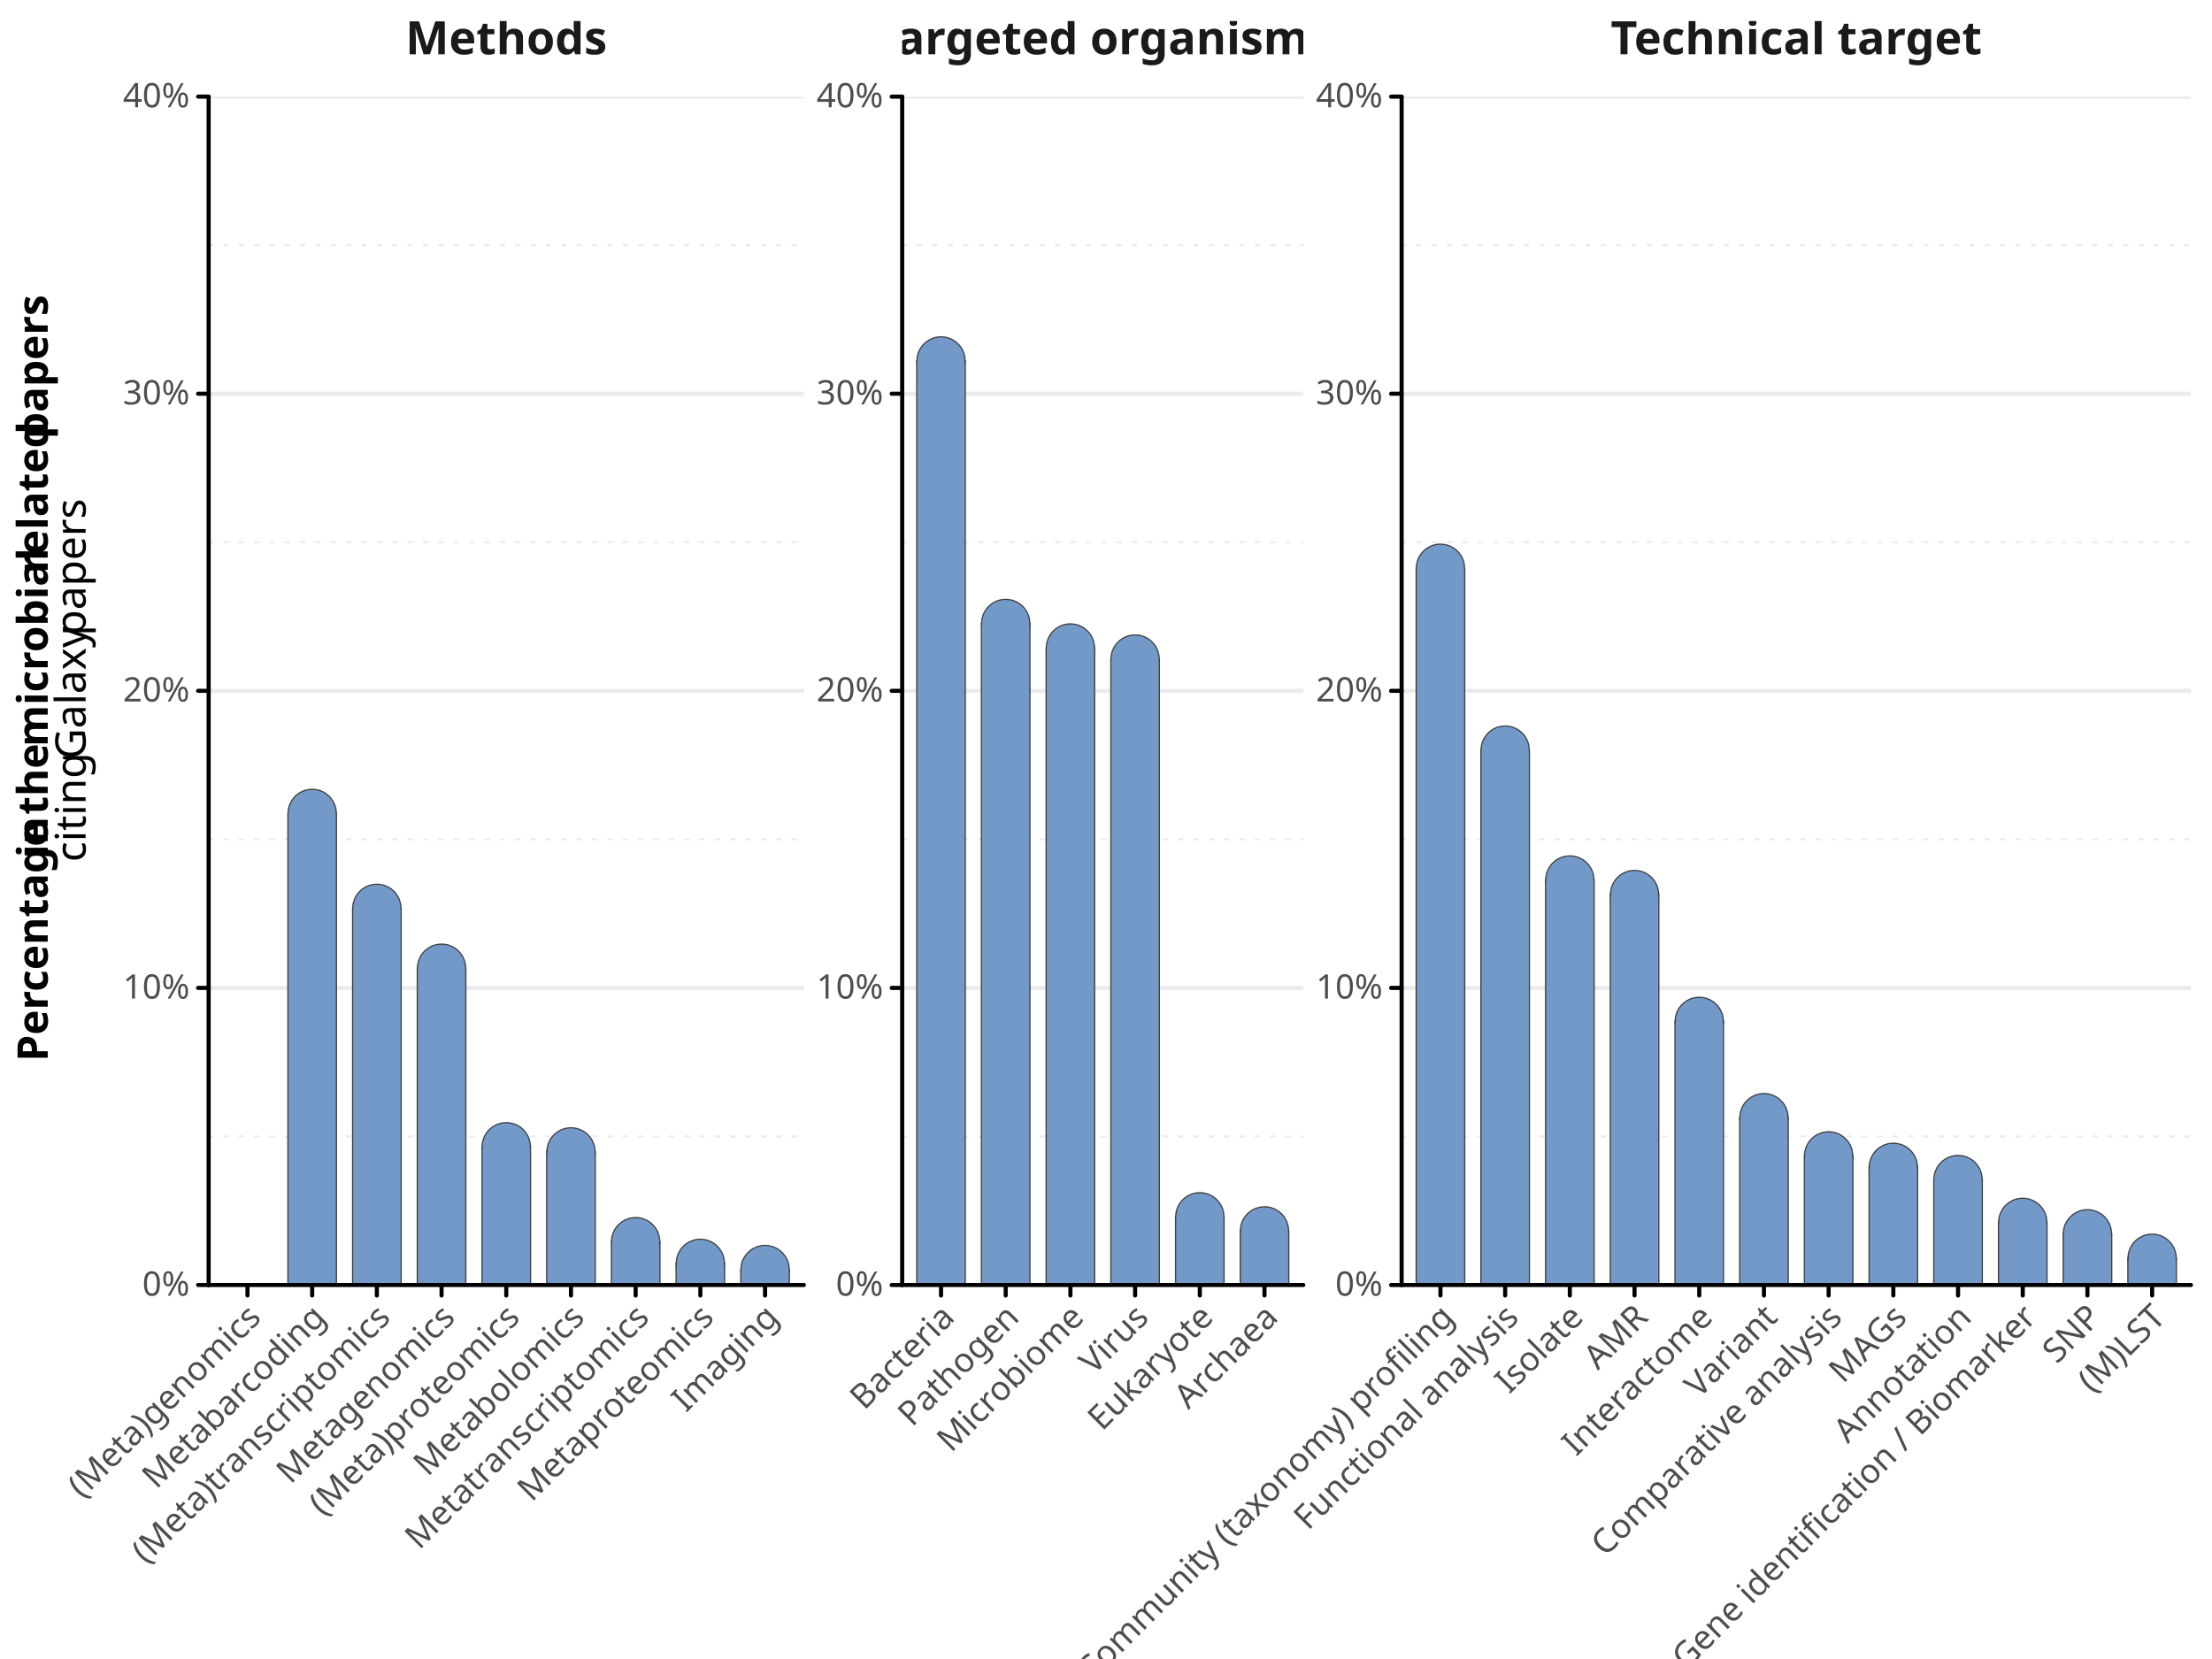
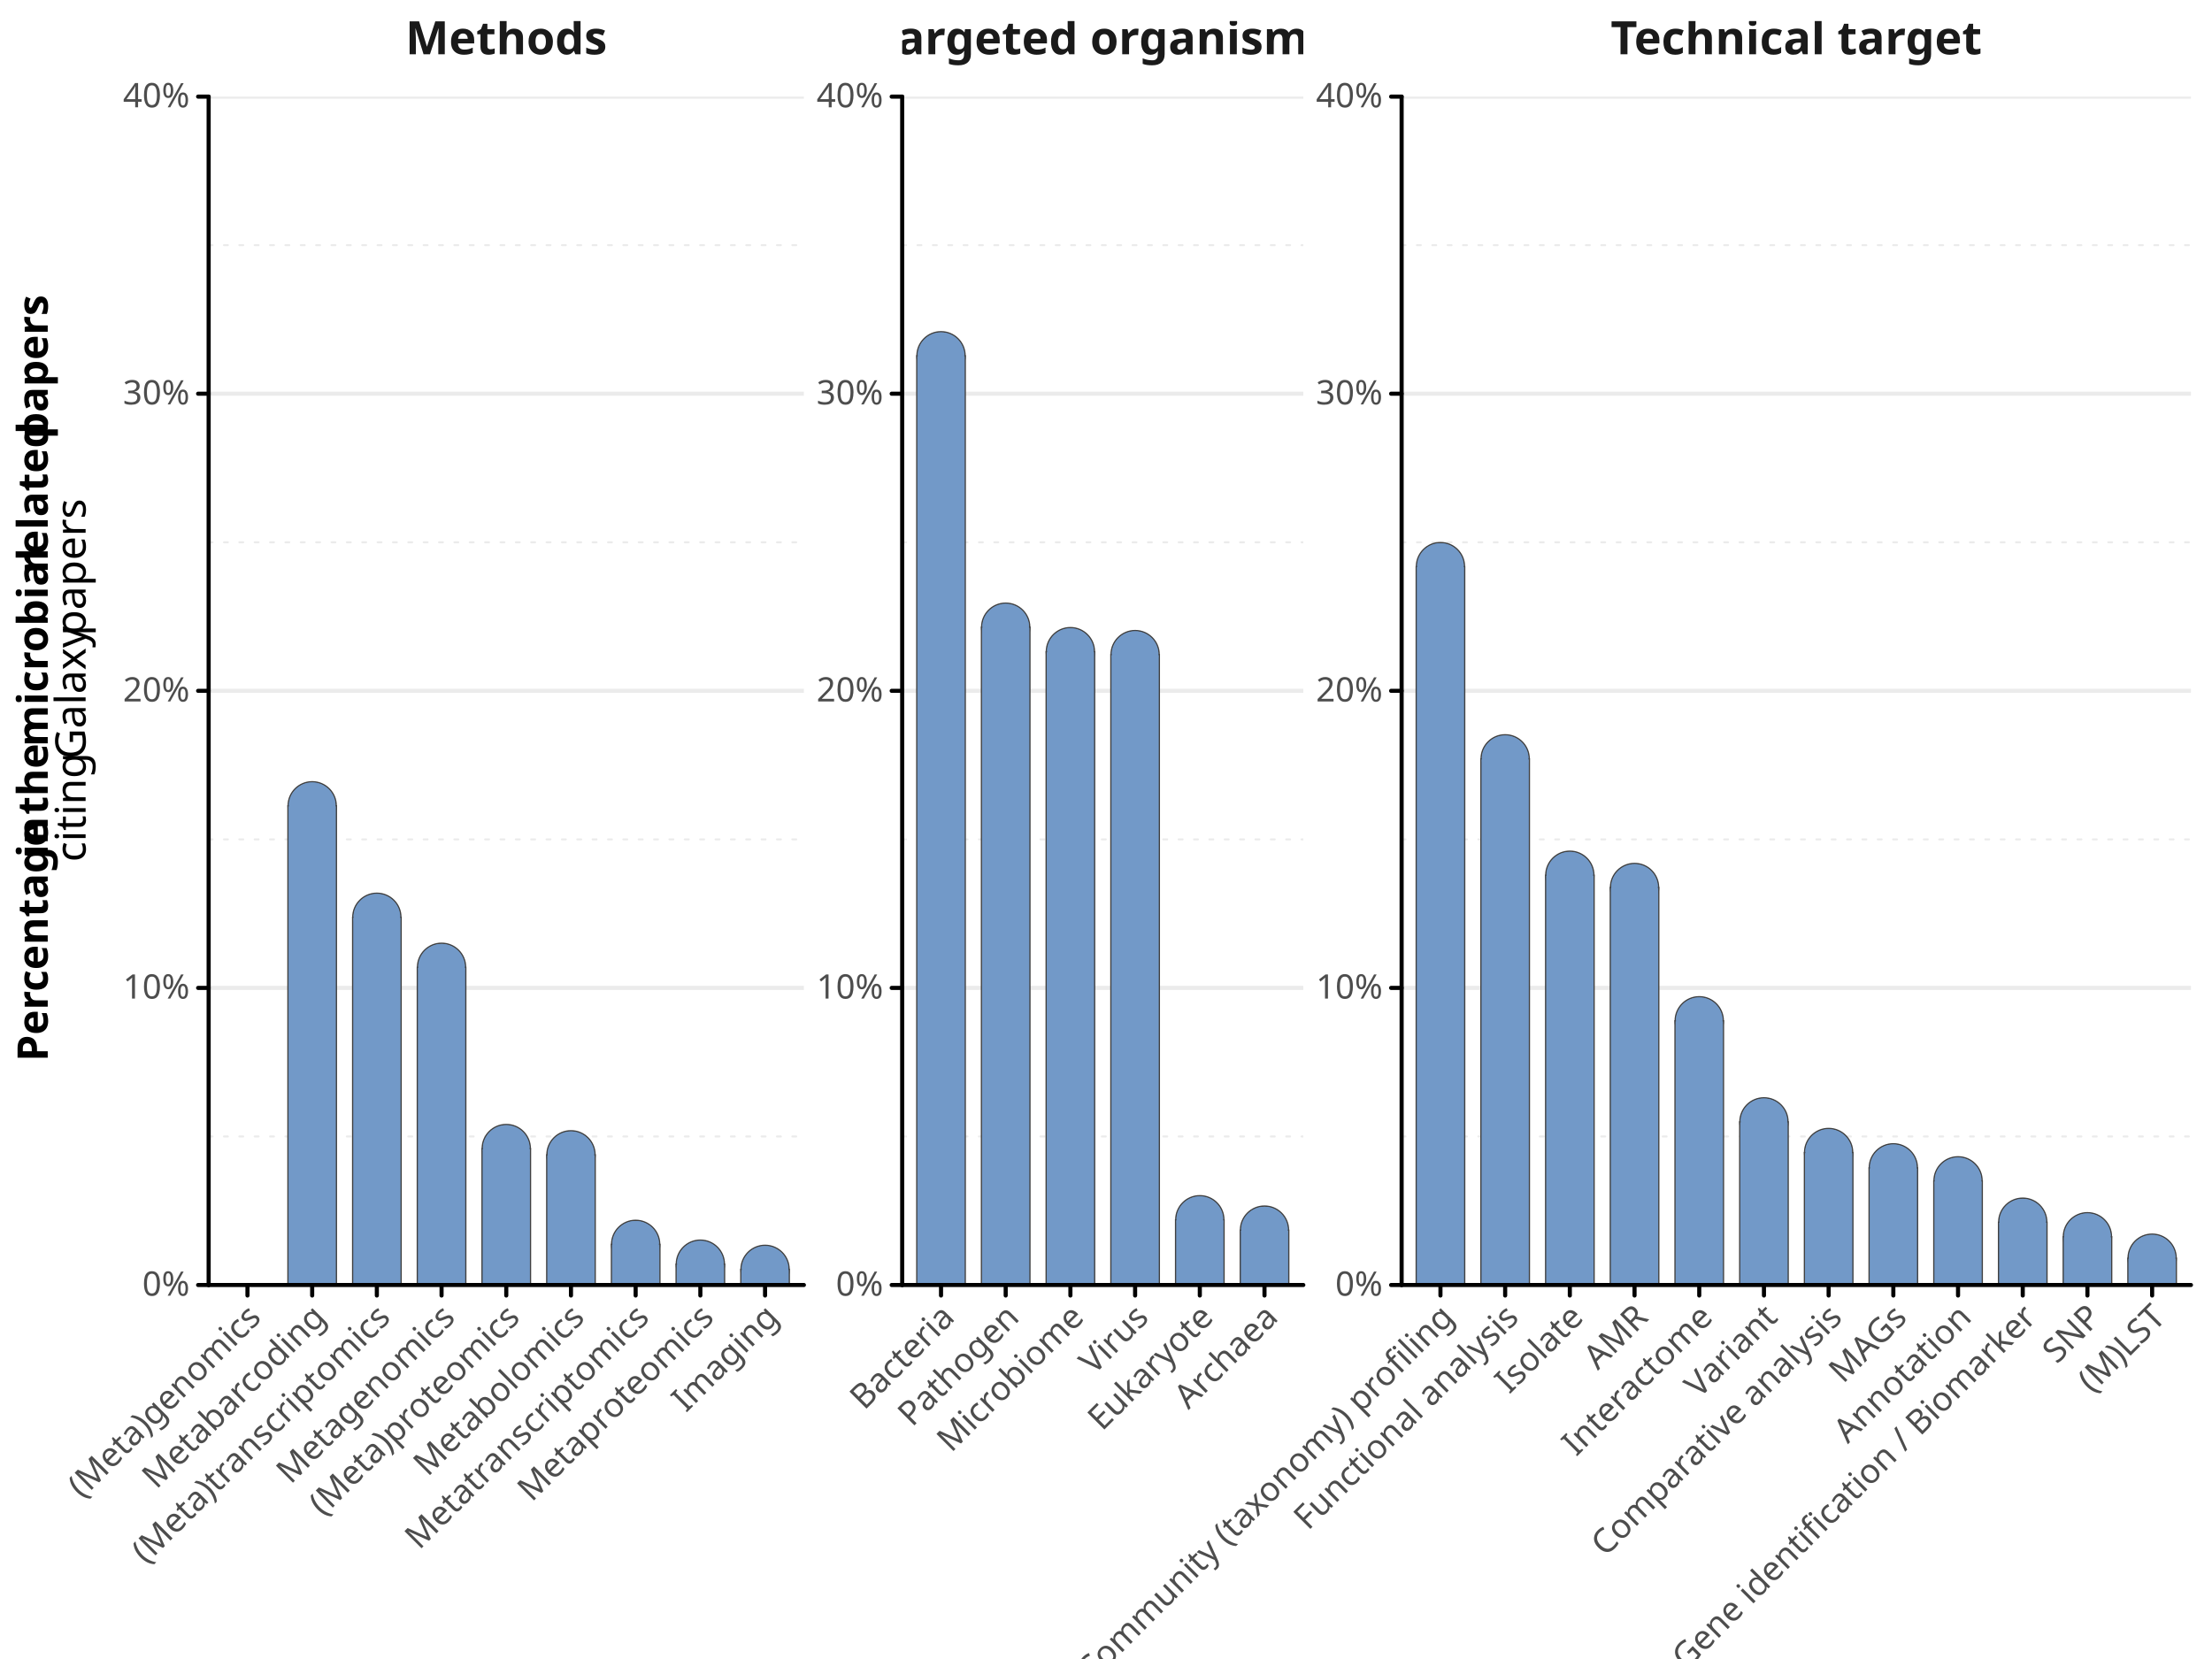
<svg xmlns="http://www.w3.org/2000/svg" width="576.00pt" height="432.00pt" viewBox="0 0 576.00 432.00">
  <g class="svglite">
    <defs>
      <style type="text/css">
    .svglite line, .svglite polyline, .svglite polygon, .svglite path, .svglite rect, .svglite circle {
      fill: none;
      stroke: #000000;
      stroke-linecap: round;
      stroke-linejoin: round;
      stroke-miterlimit: 10.00;
    }
    .svglite text {
      white-space: pre;
    }
    .svglite g.glyphgroup path {
      fill: inherit;
      stroke: none;
    }
  </style>
    </defs>
    <rect width="100%" height="100%" style="stroke: none; fill: none;" />
    <defs>
      <clipPath id="cpMC4wMHw1NzYuMDB8MC4wMHw0MzIuMDA=">
        <rect x="0.00" y="0.00" width="576.00" height="432.00" />
      </clipPath>
    </defs>
    <g clip-path="url(#cpMC4wMHw1NzYuMDB8MC4wMHw0MzIuMDA=)">
</g>
    <defs>
      <clipPath id="cpNTQuMzN8MjA5LjMzfDI1LjE2fDMzNC42MQ==">
        <rect x="54.33" y="25.16" width="155.00" height="309.45" />
      </clipPath>
    </defs>
    <g clip-path="url(#cpNTQuMzN8MjA5LjMzfDI1LjE2fDMzNC42MQ==)">
      <polyline points="54.33,295.93 209.33,295.93 " style="stroke-width: 0.53; stroke: #EBEBEB; stroke-dasharray: 1.00,3.00;" />
      <polyline points="54.33,218.57 209.33,218.57 " style="stroke-width: 0.53; stroke: #EBEBEB; stroke-dasharray: 1.00,3.00;" />
      <polyline points="54.33,141.21 209.33,141.21 " style="stroke-width: 0.53; stroke: #EBEBEB; stroke-dasharray: 1.00,3.00;" />
      <polyline points="54.33,63.84 209.33,63.84 " style="stroke-width: 0.53; stroke: #EBEBEB; stroke-dasharray: 1.00,3.00;" />
      <polyline points="54.33,334.61 209.33,334.61 " style="stroke-width: 1.07; stroke: #EBEBEB; stroke-linecap: butt;" />
      <polyline points="54.33,257.25 209.33,257.25 " style="stroke-width: 1.07; stroke: #EBEBEB; stroke-linecap: butt;" />
      <polyline points="54.33,179.89 209.33,179.89 " style="stroke-width: 1.07; stroke: #EBEBEB; stroke-linecap: butt;" />
      <polyline points="54.33,102.52 209.33,102.52 " style="stroke-width: 1.07; stroke: #EBEBEB; stroke-linecap: butt;" />
      <polyline points="54.33,25.16 209.33,25.16 " style="stroke-width: 1.07; stroke: #EBEBEB; stroke-linecap: butt;" />
-       <circle cx="98.13" cy="236.53" r="6.26" style="stroke-width: 0.35; stroke: #404040; fill: #7299C8;" />
-       <circle cx="199.22" cy="330.58" r="6.26" style="stroke-width: 0.35; stroke: #404040; fill: #7299C8;" />
-       <circle cx="81.29" cy="211.81" r="6.26" style="stroke-width: 0.35; stroke: #404040; fill: #7299C8;" />
-       <circle cx="148.68" cy="299.95" r="6.26" style="stroke-width: 0.35; stroke: #404040; fill: #7299C8;" />
-       <circle cx="114.98" cy="252.12" r="6.26" style="stroke-width: 0.35; stroke: #404040; fill: #7299C8;" />
-       <circle cx="131.83" cy="298.61" r="6.26" style="stroke-width: 0.35; stroke: #404040; fill: #7299C8;" />
-       <circle cx="165.52" cy="323.33" r="6.26" style="stroke-width: 0.35; stroke: #404040; fill: #7299C8;" />
-       <circle cx="182.37" cy="328.97" r="6.26" style="stroke-width: 0.35; stroke: #404040; fill: #7299C8;" />
-       <rect x="91.82" y="236.53" width="12.64" height="98.08" style="stroke-width: 0.32; stroke: #404040; stroke-linecap: butt; stroke-linejoin: miter; fill: #7299C8;" />
-       <rect x="192.90" y="330.58" width="12.64" height="4.03" style="stroke-width: 0.32; stroke: #404040; stroke-linecap: butt; stroke-linejoin: miter; fill: #7299C8;" />
-       <rect x="74.97" y="211.81" width="12.64" height="122.80" style="stroke-width: 0.32; stroke: #404040; stroke-linecap: butt; stroke-linejoin: miter; fill: #7299C8;" />
-       <rect x="142.36" y="299.95" width="12.64" height="34.66" style="stroke-width: 0.32; stroke: #404040; stroke-linecap: butt; stroke-linejoin: miter; fill: #7299C8;" />
-       <rect x="108.66" y="252.12" width="12.64" height="82.50" style="stroke-width: 0.32; stroke: #404040; stroke-linecap: butt; stroke-linejoin: miter; fill: #7299C8;" />
-       <rect x="125.51" y="298.61" width="12.64" height="36.01" style="stroke-width: 0.32; stroke: #404040; stroke-linecap: butt; stroke-linejoin: miter; fill: #7299C8;" />
-       <rect x="159.21" y="323.33" width="12.64" height="11.29" style="stroke-width: 0.32; stroke: #404040; stroke-linecap: butt; stroke-linejoin: miter; fill: #7299C8;" />
-       <rect x="176.05" y="328.97" width="12.64" height="5.64" style="stroke-width: 0.32; stroke: #404040; stroke-linecap: butt; stroke-linejoin: miter; fill: #7299C8;" />
-       <circle cx="98.13" cy="236.53" r="5.72" style="stroke-width: 0.71; stroke: #7299C8; fill: #7299C8;" />
-       <circle cx="199.22" cy="330.58" r="5.72" style="stroke-width: 0.71; stroke: #7299C8; fill: #7299C8;" />
-       <circle cx="81.29" cy="211.81" r="5.72" style="stroke-width: 0.71; stroke: #7299C8; fill: #7299C8;" />
-       <circle cx="148.68" cy="299.95" r="5.72" style="stroke-width: 0.71; stroke: #7299C8; fill: #7299C8;" />
-       <circle cx="114.98" cy="252.12" r="5.72" style="stroke-width: 0.71; stroke: #7299C8; fill: #7299C8;" />
-       <circle cx="131.83" cy="298.61" r="5.72" style="stroke-width: 0.71; stroke: #7299C8; fill: #7299C8;" />
-       <circle cx="165.52" cy="323.33" r="5.72" style="stroke-width: 0.71; stroke: #7299C8; fill: #7299C8;" />
-       <circle cx="182.37" cy="328.97" r="5.72" style="stroke-width: 0.71; stroke: #7299C8; fill: #7299C8;" />
+       <circle cx="114.98" cy="251.88" r="6.26" style="stroke-width: 0.35; stroke: #404040; fill: #7299C8;" />
+       <circle cx="98.13" cy="238.86" r="6.26" style="stroke-width: 0.35; stroke: #404040; fill: #7299C8;" />
+       <circle cx="165.52" cy="324.03" r="6.26" style="stroke-width: 0.35; stroke: #404040; fill: #7299C8;" />
+       <circle cx="81.29" cy="209.83" r="6.26" style="stroke-width: 0.35; stroke: #404040; fill: #7299C8;" />
+       <circle cx="199.22" cy="330.54" r="6.26" style="stroke-width: 0.35; stroke: #404040; fill: #7299C8;" />
+       <circle cx="148.68" cy="300.71" r="6.26" style="stroke-width: 0.35; stroke: #404040; fill: #7299C8;" />
+       <circle cx="131.83" cy="299.08" r="6.26" style="stroke-width: 0.35; stroke: #404040; fill: #7299C8;" />
+       <circle cx="182.37" cy="329.19" r="6.26" style="stroke-width: 0.35; stroke: #404040; fill: #7299C8;" />
+       <rect x="108.66" y="251.88" width="12.64" height="82.73" style="stroke-width: 0.32; stroke: #404040; stroke-linecap: butt; stroke-linejoin: miter; fill: #7299C8;" />
+       <rect x="91.82" y="238.86" width="12.64" height="95.75" style="stroke-width: 0.32; stroke: #404040; stroke-linecap: butt; stroke-linejoin: miter; fill: #7299C8;" />
+       <rect x="159.21" y="324.03" width="12.64" height="10.58" style="stroke-width: 0.32; stroke: #404040; stroke-linecap: butt; stroke-linejoin: miter; fill: #7299C8;" />
+       <rect x="74.97" y="209.83" width="12.64" height="124.78" style="stroke-width: 0.32; stroke: #404040; stroke-linecap: butt; stroke-linejoin: miter; fill: #7299C8;" />
+       <rect x="192.90" y="330.54" width="12.64" height="4.07" style="stroke-width: 0.32; stroke: #404040; stroke-linecap: butt; stroke-linejoin: miter; fill: #7299C8;" />
+       <rect x="142.36" y="300.71" width="12.64" height="33.91" style="stroke-width: 0.32; stroke: #404040; stroke-linecap: butt; stroke-linejoin: miter; fill: #7299C8;" />
+       <rect x="125.51" y="299.08" width="12.64" height="35.53" style="stroke-width: 0.32; stroke: #404040; stroke-linecap: butt; stroke-linejoin: miter; fill: #7299C8;" />
+       <rect x="176.05" y="329.19" width="12.64" height="5.43" style="stroke-width: 0.32; stroke: #404040; stroke-linecap: butt; stroke-linejoin: miter; fill: #7299C8;" />
+       <circle cx="114.98" cy="251.88" r="5.72" style="stroke-width: 0.71; stroke: #7299C8; fill: #7299C8;" />
+       <circle cx="98.13" cy="238.86" r="5.72" style="stroke-width: 0.71; stroke: #7299C8; fill: #7299C8;" />
+       <circle cx="165.52" cy="324.03" r="5.72" style="stroke-width: 0.71; stroke: #7299C8; fill: #7299C8;" />
+       <circle cx="81.29" cy="209.83" r="5.72" style="stroke-width: 0.71; stroke: #7299C8; fill: #7299C8;" />
+       <circle cx="199.22" cy="330.54" r="5.72" style="stroke-width: 0.71; stroke: #7299C8; fill: #7299C8;" />
+       <circle cx="148.68" cy="300.71" r="5.72" style="stroke-width: 0.71; stroke: #7299C8; fill: #7299C8;" />
+       <circle cx="131.83" cy="299.08" r="5.72" style="stroke-width: 0.71; stroke: #7299C8; fill: #7299C8;" />
+       <circle cx="182.37" cy="329.19" r="5.72" style="stroke-width: 0.71; stroke: #7299C8; fill: #7299C8;" />
    </g>
    <g clip-path="url(#cpMC4wMHw1NzYuMDB8MC4wMHw0MzIuMDA=)">
</g>
    <defs>
      <clipPath id="cpMjM0LjkzfDMzOS4zOHwyNS4xNnwzMzQuNjE=">
        <rect x="234.93" y="25.16" width="104.45" height="309.45" />
      </clipPath>
    </defs>
    <g clip-path="url(#cpMjM0LjkzfDMzOS4zOHwyNS4xNnwzMzQuNjE=)">
      <polyline points="234.93,295.93 339.38,295.93 " style="stroke-width: 0.53; stroke: #EBEBEB; stroke-dasharray: 1.00,3.00;" />
      <polyline points="234.93,218.57 339.38,218.57 " style="stroke-width: 0.53; stroke: #EBEBEB; stroke-dasharray: 1.00,3.00;" />
      <polyline points="234.93,141.21 339.38,141.21 " style="stroke-width: 0.53; stroke: #EBEBEB; stroke-dasharray: 1.00,3.00;" />
      <polyline points="234.93,63.84 339.38,63.84 " style="stroke-width: 0.53; stroke: #EBEBEB; stroke-dasharray: 1.00,3.00;" />
      <polyline points="234.93,334.61 339.38,334.61 " style="stroke-width: 1.07; stroke: #EBEBEB; stroke-linecap: butt;" />
      <polyline points="234.93,257.25 339.38,257.25 " style="stroke-width: 1.07; stroke: #EBEBEB; stroke-linecap: butt;" />
      <polyline points="234.93,179.89 339.38,179.89 " style="stroke-width: 1.07; stroke: #EBEBEB; stroke-linecap: butt;" />
      <polyline points="234.93,102.52 339.38,102.52 " style="stroke-width: 1.07; stroke: #EBEBEB; stroke-linecap: butt;" />
      <polyline points="234.93,25.16 339.38,25.16 " style="stroke-width: 1.07; stroke: #EBEBEB; stroke-linecap: butt;" />
-       <circle cx="245.04" cy="93.99" r="6.26" style="stroke-width: 0.35; stroke: #404040; fill: #7299C8;" />
-       <circle cx="278.73" cy="168.73" r="6.26" style="stroke-width: 0.35; stroke: #404040; fill: #7299C8;" />
-       <circle cx="295.58" cy="171.62" r="6.26" style="stroke-width: 0.35; stroke: #404040; fill: #7299C8;" />
-       <circle cx="261.88" cy="162.35" r="6.26" style="stroke-width: 0.35; stroke: #404040; fill: #7299C8;" />
-       <circle cx="329.27" cy="320.52" r="6.26" style="stroke-width: 0.35; stroke: #404040; fill: #7299C8;" />
-       <circle cx="312.43" cy="316.85" r="6.26" style="stroke-width: 0.35; stroke: #404040; fill: #7299C8;" />
-       <rect x="238.72" y="93.99" width="12.64" height="240.62" style="stroke-width: 0.32; stroke: #404040; stroke-linecap: butt; stroke-linejoin: miter; fill: #7299C8;" />
-       <rect x="272.41" y="168.73" width="12.64" height="165.89" style="stroke-width: 0.32; stroke: #404040; stroke-linecap: butt; stroke-linejoin: miter; fill: #7299C8;" />
-       <rect x="289.26" y="171.62" width="12.64" height="162.99" style="stroke-width: 0.32; stroke: #404040; stroke-linecap: butt; stroke-linejoin: miter; fill: #7299C8;" />
-       <rect x="255.56" y="162.35" width="12.64" height="172.26" style="stroke-width: 0.32; stroke: #404040; stroke-linecap: butt; stroke-linejoin: miter; fill: #7299C8;" />
-       <rect x="322.96" y="320.52" width="12.64" height="14.10" style="stroke-width: 0.32; stroke: #404040; stroke-linecap: butt; stroke-linejoin: miter; fill: #7299C8;" />
-       <rect x="306.11" y="316.85" width="12.64" height="17.77" style="stroke-width: 0.32; stroke: #404040; stroke-linecap: butt; stroke-linejoin: miter; fill: #7299C8;" />
-       <circle cx="245.04" cy="93.99" r="5.72" style="stroke-width: 0.71; stroke: #7299C8; fill: #7299C8;" />
-       <circle cx="278.73" cy="168.73" r="5.72" style="stroke-width: 0.71; stroke: #7299C8; fill: #7299C8;" />
-       <circle cx="295.58" cy="171.62" r="5.72" style="stroke-width: 0.71; stroke: #7299C8; fill: #7299C8;" />
-       <circle cx="261.88" cy="162.35" r="5.72" style="stroke-width: 0.71; stroke: #7299C8; fill: #7299C8;" />
-       <circle cx="329.27" cy="320.52" r="5.72" style="stroke-width: 0.71; stroke: #7299C8; fill: #7299C8;" />
-       <circle cx="312.43" cy="316.85" r="5.72" style="stroke-width: 0.71; stroke: #7299C8; fill: #7299C8;" />
+       <circle cx="278.73" cy="169.69" r="6.26" style="stroke-width: 0.35; stroke: #404040; fill: #7299C8;" />
+       <circle cx="261.88" cy="163.32" r="6.26" style="stroke-width: 0.35; stroke: #404040; fill: #7299C8;" />
+       <circle cx="245.04" cy="92.64" r="6.26" style="stroke-width: 0.35; stroke: #404040; fill: #7299C8;" />
+       <circle cx="295.58" cy="170.46" r="6.26" style="stroke-width: 0.35; stroke: #404040; fill: #7299C8;" />
+       <circle cx="329.27" cy="320.32" r="6.26" style="stroke-width: 0.35; stroke: #404040; fill: #7299C8;" />
+       <circle cx="312.43" cy="317.62" r="6.26" style="stroke-width: 0.35; stroke: #404040; fill: #7299C8;" />
+       <rect x="272.41" y="169.69" width="12.64" height="164.92" style="stroke-width: 0.32; stroke: #404040; stroke-linecap: butt; stroke-linejoin: miter; fill: #7299C8;" />
+       <rect x="255.56" y="163.32" width="12.64" height="171.29" style="stroke-width: 0.32; stroke: #404040; stroke-linecap: butt; stroke-linejoin: miter; fill: #7299C8;" />
+       <rect x="238.72" y="92.64" width="12.64" height="241.98" style="stroke-width: 0.32; stroke: #404040; stroke-linecap: butt; stroke-linejoin: miter; fill: #7299C8;" />
+       <rect x="289.26" y="170.46" width="12.64" height="164.15" style="stroke-width: 0.32; stroke: #404040; stroke-linecap: butt; stroke-linejoin: miter; fill: #7299C8;" />
+       <rect x="322.96" y="320.32" width="12.64" height="14.29" style="stroke-width: 0.32; stroke: #404040; stroke-linecap: butt; stroke-linejoin: miter; fill: #7299C8;" />
+       <rect x="306.11" y="317.62" width="12.64" height="16.99" style="stroke-width: 0.32; stroke: #404040; stroke-linecap: butt; stroke-linejoin: miter; fill: #7299C8;" />
+       <circle cx="278.73" cy="169.69" r="5.72" style="stroke-width: 0.71; stroke: #7299C8; fill: #7299C8;" />
+       <circle cx="261.88" cy="163.32" r="5.72" style="stroke-width: 0.71; stroke: #7299C8; fill: #7299C8;" />
+       <circle cx="245.04" cy="92.64" r="5.72" style="stroke-width: 0.71; stroke: #7299C8; fill: #7299C8;" />
+       <circle cx="295.58" cy="170.46" r="5.72" style="stroke-width: 0.71; stroke: #7299C8; fill: #7299C8;" />
+       <circle cx="329.27" cy="320.32" r="5.72" style="stroke-width: 0.71; stroke: #7299C8; fill: #7299C8;" />
+       <circle cx="312.43" cy="317.62" r="5.72" style="stroke-width: 0.71; stroke: #7299C8; fill: #7299C8;" />
    </g>
    <g clip-path="url(#cpMC4wMHw1NzYuMDB8MC4wMHw0MzIuMDA=)">
</g>
    <defs>
      <clipPath id="cpMzY0Ljk4fDU3MC41MnwyNS4xNnwzMzQuNjE=">
        <rect x="364.98" y="25.16" width="205.54" height="309.45" />
      </clipPath>
    </defs>
    <g clip-path="url(#cpMzY0Ljk4fDU3MC41MnwyNS4xNnwzMzQuNjE=)">
      <polyline points="364.98,295.93 570.52,295.93 " style="stroke-width: 0.53; stroke: #EBEBEB; stroke-dasharray: 1.00,3.00;" />
      <polyline points="364.98,218.57 570.52,218.57 " style="stroke-width: 0.53; stroke: #EBEBEB; stroke-dasharray: 1.00,3.00;" />
      <polyline points="364.98,141.21 570.52,141.21 " style="stroke-width: 0.53; stroke: #EBEBEB; stroke-dasharray: 1.00,3.00;" />
      <polyline points="364.98,63.84 570.52,63.84 " style="stroke-width: 0.53; stroke: #EBEBEB; stroke-dasharray: 1.00,3.00;" />
      <polyline points="364.98,334.61 570.52,334.61 " style="stroke-width: 1.07; stroke: #EBEBEB; stroke-linecap: butt;" />
      <polyline points="364.98,257.25 570.52,257.25 " style="stroke-width: 1.07; stroke: #EBEBEB; stroke-linecap: butt;" />
      <polyline points="364.98,179.89 570.52,179.89 " style="stroke-width: 1.07; stroke: #EBEBEB; stroke-linecap: butt;" />
      <polyline points="364.98,102.52 570.52,102.52 " style="stroke-width: 1.07; stroke: #EBEBEB; stroke-linecap: butt;" />
      <polyline points="364.98,25.16 570.52,25.16 " style="stroke-width: 1.07; stroke: #EBEBEB; stroke-linecap: butt;" />
-       <circle cx="375.09" cy="147.97" r="6.26" style="stroke-width: 0.35; stroke: #404040; fill: #7299C8;" />
-       <circle cx="391.94" cy="195.33" r="6.26" style="stroke-width: 0.35; stroke: #404040; fill: #7299C8;" />
-       <circle cx="442.48" cy="265.97" r="6.26" style="stroke-width: 0.35; stroke: #404040; fill: #7299C8;" />
-       <circle cx="476.17" cy="300.99" r="6.26" style="stroke-width: 0.35; stroke: #404040; fill: #7299C8;" />
-       <circle cx="459.33" cy="291.04" r="6.26" style="stroke-width: 0.35; stroke: #404040; fill: #7299C8;" />
-       <circle cx="425.63" cy="232.93" r="6.26" style="stroke-width: 0.35; stroke: #404040; fill: #7299C8;" />
-       <circle cx="408.78" cy="229.15" r="6.26" style="stroke-width: 0.35; stroke: #404040; fill: #7299C8;" />
-       <circle cx="560.41" cy="327.65" r="6.26" style="stroke-width: 0.35; stroke: #404040; fill: #7299C8;" />
-       <circle cx="493.02" cy="303.97" r="6.26" style="stroke-width: 0.35; stroke: #404040; fill: #7299C8;" />
-       <circle cx="543.56" cy="321.28" r="6.26" style="stroke-width: 0.35; stroke: #404040; fill: #7299C8;" />
-       <circle cx="526.72" cy="318.30" r="6.26" style="stroke-width: 0.35; stroke: #404040; fill: #7299C8;" />
-       <circle cx="509.87" cy="307.15" r="6.26" style="stroke-width: 0.35; stroke: #404040; fill: #7299C8;" />
-       <rect x="368.77" y="147.97" width="12.64" height="186.64" style="stroke-width: 0.32; stroke: #404040; stroke-linecap: butt; stroke-linejoin: miter; fill: #7299C8;" />
-       <rect x="385.62" y="195.33" width="12.64" height="139.28" style="stroke-width: 0.32; stroke: #404040; stroke-linecap: butt; stroke-linejoin: miter; fill: #7299C8;" />
-       <rect x="436.16" y="265.97" width="12.64" height="68.65" style="stroke-width: 0.32; stroke: #404040; stroke-linecap: butt; stroke-linejoin: miter; fill: #7299C8;" />
-       <rect x="469.86" y="300.99" width="12.64" height="33.63" style="stroke-width: 0.32; stroke: #404040; stroke-linecap: butt; stroke-linejoin: miter; fill: #7299C8;" />
-       <rect x="453.01" y="291.04" width="12.64" height="43.58" style="stroke-width: 0.32; stroke: #404040; stroke-linecap: butt; stroke-linejoin: miter; fill: #7299C8;" />
-       <rect x="419.31" y="232.93" width="12.64" height="101.68" style="stroke-width: 0.32; stroke: #404040; stroke-linecap: butt; stroke-linejoin: miter; fill: #7299C8;" />
-       <rect x="402.47" y="229.15" width="12.64" height="105.46" style="stroke-width: 0.32; stroke: #404040; stroke-linecap: butt; stroke-linejoin: miter; fill: #7299C8;" />
-       <rect x="554.09" y="327.65" width="12.64" height="6.96" style="stroke-width: 0.32; stroke: #404040; stroke-linecap: butt; stroke-linejoin: miter; fill: #7299C8;" />
-       <rect x="486.70" y="303.97" width="12.64" height="30.64" style="stroke-width: 0.32; stroke: #404040; stroke-linecap: butt; stroke-linejoin: miter; fill: #7299C8;" />
-       <rect x="537.25" y="321.28" width="12.64" height="13.33" style="stroke-width: 0.32; stroke: #404040; stroke-linecap: butt; stroke-linejoin: miter; fill: #7299C8;" />
-       <rect x="520.40" y="318.30" width="12.64" height="16.32" style="stroke-width: 0.32; stroke: #404040; stroke-linecap: butt; stroke-linejoin: miter; fill: #7299C8;" />
-       <rect x="503.55" y="307.15" width="12.64" height="27.46" style="stroke-width: 0.32; stroke: #404040; stroke-linecap: butt; stroke-linejoin: miter; fill: #7299C8;" />
-       <circle cx="375.09" cy="147.97" r="5.72" style="stroke-width: 0.71; stroke: #7299C8; fill: #7299C8;" />
-       <circle cx="391.94" cy="195.33" r="5.72" style="stroke-width: 0.71; stroke: #7299C8; fill: #7299C8;" />
-       <circle cx="442.48" cy="265.97" r="5.72" style="stroke-width: 0.71; stroke: #7299C8; fill: #7299C8;" />
-       <circle cx="476.17" cy="300.99" r="5.72" style="stroke-width: 0.71; stroke: #7299C8; fill: #7299C8;" />
-       <circle cx="459.33" cy="291.04" r="5.72" style="stroke-width: 0.71; stroke: #7299C8; fill: #7299C8;" />
-       <circle cx="425.63" cy="232.93" r="5.72" style="stroke-width: 0.71; stroke: #7299C8; fill: #7299C8;" />
-       <circle cx="408.78" cy="229.15" r="5.72" style="stroke-width: 0.71; stroke: #7299C8; fill: #7299C8;" />
-       <circle cx="560.41" cy="327.65" r="5.72" style="stroke-width: 0.71; stroke: #7299C8; fill: #7299C8;" />
-       <circle cx="493.02" cy="303.97" r="5.72" style="stroke-width: 0.71; stroke: #7299C8; fill: #7299C8;" />
-       <circle cx="543.56" cy="321.28" r="5.72" style="stroke-width: 0.71; stroke: #7299C8; fill: #7299C8;" />
-       <circle cx="526.72" cy="318.30" r="5.72" style="stroke-width: 0.71; stroke: #7299C8; fill: #7299C8;" />
-       <circle cx="509.87" cy="307.15" r="5.72" style="stroke-width: 0.71; stroke: #7299C8; fill: #7299C8;" />
+       <circle cx="425.63" cy="231.10" r="6.26" style="stroke-width: 0.35; stroke: #404040; fill: #7299C8;" />
+       <circle cx="375.09" cy="147.54" r="6.26" style="stroke-width: 0.35; stroke: #404040; fill: #7299C8;" />
+       <circle cx="442.48" cy="265.81" r="6.26" style="stroke-width: 0.35; stroke: #404040; fill: #7299C8;" />
+       <circle cx="476.17" cy="300.11" r="6.26" style="stroke-width: 0.35; stroke: #404040; fill: #7299C8;" />
+       <circle cx="391.94" cy="197.60" r="6.26" style="stroke-width: 0.35; stroke: #404040; fill: #7299C8;" />
+       <circle cx="459.33" cy="292.13" r="6.26" style="stroke-width: 0.35; stroke: #404040; fill: #7299C8;" />
+       <circle cx="408.78" cy="227.91" r="6.26" style="stroke-width: 0.35; stroke: #404040; fill: #7299C8;" />
+       <circle cx="560.41" cy="327.63" r="6.26" style="stroke-width: 0.35; stroke: #404040; fill: #7299C8;" />
+       <circle cx="493.02" cy="304.10" r="6.26" style="stroke-width: 0.35; stroke: #404040; fill: #7299C8;" />
+       <circle cx="543.56" cy="322.05" r="6.26" style="stroke-width: 0.35; stroke: #404040; fill: #7299C8;" />
+       <circle cx="526.72" cy="318.26" r="6.26" style="stroke-width: 0.35; stroke: #404040; fill: #7299C8;" />
+       <circle cx="509.87" cy="307.49" r="6.26" style="stroke-width: 0.35; stroke: #404040; fill: #7299C8;" />
+       <rect x="419.31" y="231.10" width="12.64" height="103.51" style="stroke-width: 0.32; stroke: #404040; stroke-linecap: butt; stroke-linejoin: miter; fill: #7299C8;" />
+       <rect x="368.77" y="147.54" width="12.64" height="187.07" style="stroke-width: 0.32; stroke: #404040; stroke-linecap: butt; stroke-linejoin: miter; fill: #7299C8;" />
+       <rect x="436.16" y="265.81" width="12.64" height="68.81" style="stroke-width: 0.32; stroke: #404040; stroke-linecap: butt; stroke-linejoin: miter; fill: #7299C8;" />
+       <rect x="469.86" y="300.11" width="12.64" height="34.50" style="stroke-width: 0.32; stroke: #404040; stroke-linecap: butt; stroke-linejoin: miter; fill: #7299C8;" />
+       <rect x="385.62" y="197.60" width="12.64" height="137.02" style="stroke-width: 0.32; stroke: #404040; stroke-linecap: butt; stroke-linejoin: miter; fill: #7299C8;" />
+       <rect x="453.01" y="292.13" width="12.64" height="42.48" style="stroke-width: 0.32; stroke: #404040; stroke-linecap: butt; stroke-linejoin: miter; fill: #7299C8;" />
+       <rect x="402.47" y="227.91" width="12.64" height="106.70" style="stroke-width: 0.32; stroke: #404040; stroke-linecap: butt; stroke-linejoin: miter; fill: #7299C8;" />
+       <rect x="554.09" y="327.63" width="12.64" height="6.98" style="stroke-width: 0.32; stroke: #404040; stroke-linecap: butt; stroke-linejoin: miter; fill: #7299C8;" />
+       <rect x="486.70" y="304.10" width="12.64" height="30.51" style="stroke-width: 0.32; stroke: #404040; stroke-linecap: butt; stroke-linejoin: miter; fill: #7299C8;" />
+       <rect x="537.25" y="322.05" width="12.64" height="12.56" style="stroke-width: 0.32; stroke: #404040; stroke-linecap: butt; stroke-linejoin: miter; fill: #7299C8;" />
+       <rect x="520.40" y="318.26" width="12.64" height="16.35" style="stroke-width: 0.32; stroke: #404040; stroke-linecap: butt; stroke-linejoin: miter; fill: #7299C8;" />
+       <rect x="503.55" y="307.49" width="12.64" height="27.12" style="stroke-width: 0.32; stroke: #404040; stroke-linecap: butt; stroke-linejoin: miter; fill: #7299C8;" />
+       <circle cx="425.63" cy="231.10" r="5.72" style="stroke-width: 0.71; stroke: #7299C8; fill: #7299C8;" />
+       <circle cx="375.09" cy="147.54" r="5.72" style="stroke-width: 0.71; stroke: #7299C8; fill: #7299C8;" />
+       <circle cx="442.48" cy="265.81" r="5.72" style="stroke-width: 0.71; stroke: #7299C8; fill: #7299C8;" />
+       <circle cx="476.17" cy="300.11" r="5.72" style="stroke-width: 0.71; stroke: #7299C8; fill: #7299C8;" />
+       <circle cx="391.94" cy="197.60" r="5.72" style="stroke-width: 0.71; stroke: #7299C8; fill: #7299C8;" />
+       <circle cx="459.33" cy="292.13" r="5.72" style="stroke-width: 0.71; stroke: #7299C8; fill: #7299C8;" />
+       <circle cx="408.78" cy="227.91" r="5.72" style="stroke-width: 0.71; stroke: #7299C8; fill: #7299C8;" />
+       <circle cx="560.41" cy="327.63" r="5.72" style="stroke-width: 0.71; stroke: #7299C8; fill: #7299C8;" />
+       <circle cx="493.02" cy="304.10" r="5.72" style="stroke-width: 0.71; stroke: #7299C8; fill: #7299C8;" />
+       <circle cx="543.56" cy="322.05" r="5.72" style="stroke-width: 0.71; stroke: #7299C8; fill: #7299C8;" />
+       <circle cx="526.72" cy="318.26" r="5.72" style="stroke-width: 0.71; stroke: #7299C8; fill: #7299C8;" />
+       <circle cx="509.87" cy="307.49" r="5.72" style="stroke-width: 0.71; stroke: #7299C8; fill: #7299C8;" />
    </g>
    <g clip-path="url(#cpMC4wMHw1NzYuMDB8MC4wMHw0MzIuMDA=)">
</g>
    <defs>
      <clipPath id="cpNTQuMzN8MjA5LjMzfDUuNDh8MjUuMTY=">
        <rect x="54.33" y="5.48" width="155.00" height="19.68" />
      </clipPath>
    </defs>
    <g clip-path="url(#cpNTQuMzN8MjA5LjMzfDUuNDh8MjUuMTY=)">
      <text x="131.83" y="14.13" text-anchor="middle" style="font-size: 12.00px; font-weight: bold;fill: #1A1A1A; font-family: &quot;Calibri&quot;;" textLength="44.72px" lengthAdjust="spacingAndGlyphs">Methods</text>
    </g>
    <g clip-path="url(#cpMC4wMHw1NzYuMDB8MC4wMHw0MzIuMDA=)">
</g>
    <defs>
      <clipPath id="cpMjM0LjkzfDMzOS4zOHw1LjQ4fDI1LjE2">
        <rect x="234.93" y="5.48" width="104.45" height="19.68" />
      </clipPath>
    </defs>
    <g clip-path="url(#cpMjM0LjkzfDMzOS4zOHw1LjQ4fDI1LjE2)">
      <text x="287.15" y="14.13" text-anchor="middle" style="font-size: 12.00px; font-weight: bold;fill: #1A1A1A; font-family: &quot;Calibri&quot;;" textLength="96.53px" lengthAdjust="spacingAndGlyphs">Targeted organisms</text>
    </g>
    <g clip-path="url(#cpMC4wMHw1NzYuMDB8MC4wMHw0MzIuMDA=)">
</g>
    <defs>
      <clipPath id="cpMzY0Ljk4fDU3MC41Mnw1LjQ4fDI1LjE2">
        <rect x="364.98" y="5.48" width="205.54" height="19.68" />
      </clipPath>
    </defs>
    <g clip-path="url(#cpMzY0Ljk4fDU3MC41Mnw1LjQ4fDI1LjE2)">
      <text x="467.75" y="14.13" text-anchor="middle" style="font-size: 12.00px; font-weight: bold;fill: #1A1A1A; font-family: &quot;Calibri&quot;;" textLength="78.12px" lengthAdjust="spacingAndGlyphs">Technical target</text>
    </g>
    <g clip-path="url(#cpMC4wMHw1NzYuMDB8MC4wMHw0MzIuMDA=)">
      <polyline points="54.33,334.61 209.33,334.61 " style="stroke-width: 1.07;" />
      <polyline points="64.44,337.35 64.44,334.61 " style="stroke-width: 1.07;" />
      <polyline points="81.29,337.35 81.29,334.61 " style="stroke-width: 1.07;" />
      <polyline points="98.13,337.35 98.13,334.61 " style="stroke-width: 1.07;" />
      <polyline points="114.98,337.35 114.98,334.61 " style="stroke-width: 1.07;" />
      <polyline points="131.83,337.35 131.83,334.61 " style="stroke-width: 1.07;" />
      <polyline points="148.68,337.35 148.68,334.61 " style="stroke-width: 1.07;" />
      <polyline points="165.52,337.35 165.52,334.61 " style="stroke-width: 1.07;" />
      <polyline points="182.37,337.35 182.37,334.61 " style="stroke-width: 1.07;" />
      <polyline points="199.22,337.35 199.22,334.61 " style="stroke-width: 1.07;" />
      <text transform="translate(68.37,343.47) rotate(-45)" text-anchor="end" style="font-size: 8.80px;fill: #4D4D4D; font-family: &quot;Calibri&quot;;" textLength="58.16px" lengthAdjust="spacingAndGlyphs">(Meta)genomics</text>
      <text transform="translate(85.22,343.47) rotate(-45)" text-anchor="end" style="font-size: 8.80px;fill: #4D4D4D; font-family: &quot;Calibri&quot;;" textLength="54.38px" lengthAdjust="spacingAndGlyphs">Metabarcoding</text>
      <text transform="translate(102.06,343.47) rotate(-45)" text-anchor="end" style="font-size: 8.80px;fill: #4D4D4D; font-family: &quot;Calibri&quot;;" textLength="79.47px" lengthAdjust="spacingAndGlyphs">(Meta)transcriptomics</text>
      <text transform="translate(118.91,343.47) rotate(-45)" text-anchor="end" style="font-size: 8.80px;fill: #4D4D4D; font-family: &quot;Calibri&quot;;" textLength="52.81px" lengthAdjust="spacingAndGlyphs">Metagenomics</text>
      <text transform="translate(135.76,343.47) rotate(-45)" text-anchor="end" style="font-size: 8.80px;fill: #4D4D4D; font-family: &quot;Calibri&quot;;" textLength="64.52px" lengthAdjust="spacingAndGlyphs">(Meta)proteomics</text>
      <text transform="translate(152.61,343.47) rotate(-45)" text-anchor="end" style="font-size: 8.80px;fill: #4D4D4D; font-family: &quot;Calibri&quot;;" textLength="51.03px" lengthAdjust="spacingAndGlyphs">Metabolomics</text>
      <text transform="translate(169.45,343.47) rotate(-45)" text-anchor="end" style="font-size: 8.80px;fill: #4D4D4D; font-family: &quot;Calibri&quot;;" textLength="74.05px" lengthAdjust="spacingAndGlyphs">Metatranscriptomics</text>
      <text transform="translate(186.30,343.47) rotate(-45)" text-anchor="end" style="font-size: 8.80px;fill: #4D4D4D; font-family: &quot;Calibri&quot;;" textLength="59.17px" lengthAdjust="spacingAndGlyphs">Metaproteomics</text>
      <text transform="translate(203.15,343.47) rotate(-45)" text-anchor="end" style="font-size: 8.80px;fill: #4D4D4D; font-family: &quot;Calibri&quot;;" textLength="28.39px" lengthAdjust="spacingAndGlyphs">Imaging</text>
      <polyline points="234.93,334.61 339.38,334.61 " style="stroke-width: 1.07;" />
      <polyline points="245.04,337.35 245.04,334.61 " style="stroke-width: 1.07;" />
      <polyline points="261.88,337.35 261.88,334.61 " style="stroke-width: 1.07;" />
      <polyline points="278.73,337.35 278.73,334.61 " style="stroke-width: 1.07;" />
      <polyline points="295.58,337.35 295.58,334.61 " style="stroke-width: 1.07;" />
      <polyline points="312.43,337.35 312.43,334.61 " style="stroke-width: 1.07;" />
      <polyline points="329.27,337.35 329.27,334.61 " style="stroke-width: 1.07;" />
      <text transform="translate(248.97,343.47) rotate(-45)" text-anchor="end" style="font-size: 8.80px;fill: #4D4D4D; font-family: &quot;Calibri&quot;;" textLength="29.25px" lengthAdjust="spacingAndGlyphs">Bacteria</text>
      <text transform="translate(265.81,343.47) rotate(-45)" text-anchor="end" style="font-size: 8.80px;fill: #4D4D4D; font-family: &quot;Calibri&quot;;" textLength="33.78px" lengthAdjust="spacingAndGlyphs">Pathogen</text>
      <text transform="translate(282.66,343.47) rotate(-45)" text-anchor="end" style="font-size: 8.80px;fill: #4D4D4D; font-family: &quot;Calibri&quot;;" textLength="43.50px" lengthAdjust="spacingAndGlyphs">Microbiome</text>
      <text transform="translate(299.51,343.47) rotate(-45)" text-anchor="end" style="font-size: 8.80px;fill: #4D4D4D; font-family: &quot;Calibri&quot;;" textLength="18.12px" lengthAdjust="spacingAndGlyphs">Virus</text>
      <text transform="translate(316.36,343.47) rotate(-45)" text-anchor="end" style="font-size: 8.80px;fill: #4D4D4D; font-family: &quot;Calibri&quot;;" textLength="35.84px" lengthAdjust="spacingAndGlyphs">Eukaryote</text>
      <text transform="translate(333.20,343.47) rotate(-45)" text-anchor="end" style="font-size: 8.80px;fill: #4D4D4D; font-family: &quot;Calibri&quot;;" textLength="29.19px" lengthAdjust="spacingAndGlyphs">Archaea</text>
      <polyline points="364.98,334.61 570.52,334.61 " style="stroke-width: 1.07;" />
      <polyline points="375.09,337.35 375.09,334.61 " style="stroke-width: 1.07;" />
      <polyline points="391.94,337.35 391.94,334.61 " style="stroke-width: 1.07;" />
      <polyline points="408.78,337.35 408.78,334.61 " style="stroke-width: 1.07;" />
      <polyline points="425.63,337.35 425.63,334.61 " style="stroke-width: 1.07;" />
      <polyline points="442.48,337.35 442.48,334.61 " style="stroke-width: 1.07;" />
      <polyline points="459.33,337.35 459.33,334.61 " style="stroke-width: 1.07;" />
      <polyline points="476.17,337.35 476.17,334.61 " style="stroke-width: 1.07;" />
      <polyline points="493.02,337.35 493.02,334.61 " style="stroke-width: 1.07;" />
      <polyline points="509.87,337.35 509.87,334.61 " style="stroke-width: 1.07;" />
      <polyline points="526.72,337.35 526.72,334.61 " style="stroke-width: 1.07;" />
      <polyline points="543.56,337.35 543.56,334.61 " style="stroke-width: 1.07;" />
      <polyline points="560.41,337.35 560.41,334.61 " style="stroke-width: 1.07;" />
      <text transform="translate(379.02,343.47) rotate(-45)" text-anchor="end" style="font-size: 8.80px;fill: #4D4D4D; font-family: &quot;Calibri&quot;;" textLength="115.88px" lengthAdjust="spacingAndGlyphs">Community (taxonomy) profiling</text>
      <text transform="translate(395.87,343.47) rotate(-45)" text-anchor="end" style="font-size: 8.80px;fill: #4D4D4D; font-family: &quot;Calibri&quot;;" textLength="67.28px" lengthAdjust="spacingAndGlyphs">Functional analysis</text>
      <text transform="translate(412.71,343.47) rotate(-45)" text-anchor="end" style="font-size: 8.80px;fill: #4D4D4D; font-family: &quot;Calibri&quot;;" textLength="23.69px" lengthAdjust="spacingAndGlyphs">Isolate</text>
      <text transform="translate(429.56,343.47) rotate(-45)" text-anchor="end" style="font-size: 8.80px;fill: #4D4D4D; font-family: &quot;Calibri&quot;;" textLength="17.39px" lengthAdjust="spacingAndGlyphs">AMR</text>
      <text transform="translate(446.41,343.47) rotate(-45)" text-anchor="end" style="font-size: 8.80px;fill: #4D4D4D; font-family: &quot;Calibri&quot;;" textLength="43.73px" lengthAdjust="spacingAndGlyphs">Interactome</text>
      <text transform="translate(463.26,343.47) rotate(-45)" text-anchor="end" style="font-size: 8.80px;fill: #4D4D4D; font-family: &quot;Calibri&quot;;" textLength="25.52px" lengthAdjust="spacingAndGlyphs">Variant</text>
      <text transform="translate(480.10,343.47) rotate(-45)" text-anchor="end" style="font-size: 8.80px;fill: #4D4D4D; font-family: &quot;Calibri&quot;;" textLength="75.25px" lengthAdjust="spacingAndGlyphs">Comparative analysis</text>
      <text transform="translate(496.95,343.47) rotate(-45)" text-anchor="end" style="font-size: 8.80px;fill: #4D4D4D; font-family: &quot;Calibri&quot;;" textLength="21.53px" lengthAdjust="spacingAndGlyphs">MAGs</text>
      <text transform="translate(513.80,343.47) rotate(-45)" text-anchor="end" style="font-size: 8.80px;fill: #4D4D4D; font-family: &quot;Calibri&quot;;" textLength="40.14px" lengthAdjust="spacingAndGlyphs">Annotation</text>
      <text transform="translate(530.65,343.47) rotate(-45)" text-anchor="end" style="font-size: 8.80px;fill: #4D4D4D; font-family: &quot;Calibri&quot;;" textLength="112.25px" lengthAdjust="spacingAndGlyphs">Gene identification / Biomarker</text>
      <text transform="translate(547.49,343.47) rotate(-45)" text-anchor="end" style="font-size: 8.80px;fill: #4D4D4D; font-family: &quot;Calibri&quot;;" textLength="14.27px" lengthAdjust="spacingAndGlyphs">SNP</text>
      <text transform="translate(564.34,343.47) rotate(-45)" text-anchor="end" style="font-size: 8.80px;fill: #4D4D4D; font-family: &quot;Calibri&quot;;" textLength="24.83px" lengthAdjust="spacingAndGlyphs">(M)LST</text>
      <polyline points="364.98,334.61 364.98,25.16 " style="stroke-width: 1.07;" />
      <text x="360.05" y="337.39" text-anchor="end" style="font-size: 8.80px;fill: #4D4D4D; font-family: &quot;Calibri&quot;;" textLength="10.73px" lengthAdjust="spacingAndGlyphs">0%</text>
      <text x="360.05" y="260.03" text-anchor="end" style="font-size: 8.80px;fill: #4D4D4D; font-family: &quot;Calibri&quot;;" textLength="15.19px" lengthAdjust="spacingAndGlyphs">10%</text>
      <text x="360.05" y="182.67" text-anchor="end" style="font-size: 8.80px;fill: #4D4D4D; font-family: &quot;Calibri&quot;;" textLength="15.19px" lengthAdjust="spacingAndGlyphs">20%</text>
      <text x="360.05" y="105.30" text-anchor="end" style="font-size: 8.80px;fill: #4D4D4D; font-family: &quot;Calibri&quot;;" textLength="15.19px" lengthAdjust="spacingAndGlyphs">30%</text>
      <text x="360.05" y="27.94" text-anchor="end" style="font-size: 8.80px;fill: #4D4D4D; font-family: &quot;Calibri&quot;;" textLength="15.19px" lengthAdjust="spacingAndGlyphs">40%</text>
      <polyline points="362.24,334.61 364.98,334.61 " style="stroke-width: 1.07;" />
      <polyline points="362.24,257.25 364.98,257.25 " style="stroke-width: 1.07;" />
      <polyline points="362.24,179.89 364.98,179.89 " style="stroke-width: 1.07;" />
      <polyline points="362.24,102.52 364.98,102.52 " style="stroke-width: 1.07;" />
      <polyline points="362.24,25.16 364.98,25.16 " style="stroke-width: 1.07;" />
      <polyline points="234.93,334.61 234.93,25.16 " style="stroke-width: 1.07;" />
      <text x="230.00" y="337.39" text-anchor="end" style="font-size: 8.80px;fill: #4D4D4D; font-family: &quot;Calibri&quot;;" textLength="10.73px" lengthAdjust="spacingAndGlyphs">0%</text>
      <text x="230.00" y="260.03" text-anchor="end" style="font-size: 8.80px;fill: #4D4D4D; font-family: &quot;Calibri&quot;;" textLength="15.19px" lengthAdjust="spacingAndGlyphs">10%</text>
      <text x="230.00" y="182.67" text-anchor="end" style="font-size: 8.80px;fill: #4D4D4D; font-family: &quot;Calibri&quot;;" textLength="15.19px" lengthAdjust="spacingAndGlyphs">20%</text>
      <text x="230.00" y="105.30" text-anchor="end" style="font-size: 8.80px;fill: #4D4D4D; font-family: &quot;Calibri&quot;;" textLength="15.19px" lengthAdjust="spacingAndGlyphs">30%</text>
      <text x="230.00" y="27.94" text-anchor="end" style="font-size: 8.80px;fill: #4D4D4D; font-family: &quot;Calibri&quot;;" textLength="15.19px" lengthAdjust="spacingAndGlyphs">40%</text>
      <polyline points="232.19,334.61 234.93,334.61 " style="stroke-width: 1.07;" />
      <polyline points="232.19,257.25 234.93,257.25 " style="stroke-width: 1.07;" />
      <polyline points="232.19,179.89 234.93,179.89 " style="stroke-width: 1.07;" />
      <polyline points="232.19,102.52 234.93,102.52 " style="stroke-width: 1.07;" />
      <polyline points="232.19,25.16 234.93,25.16 " style="stroke-width: 1.07;" />
      <polyline points="54.33,334.61 54.33,25.16 " style="stroke-width: 1.07;" />
      <text x="49.40" y="337.39" text-anchor="end" style="font-size: 8.80px;fill: #4D4D4D; font-family: &quot;Calibri&quot;;" textLength="10.73px" lengthAdjust="spacingAndGlyphs">0%</text>
      <text x="49.40" y="260.03" text-anchor="end" style="font-size: 8.80px;fill: #4D4D4D; font-family: &quot;Calibri&quot;;" textLength="15.19px" lengthAdjust="spacingAndGlyphs">10%</text>
      <text x="49.40" y="182.67" text-anchor="end" style="font-size: 8.80px;fill: #4D4D4D; font-family: &quot;Calibri&quot;;" textLength="15.19px" lengthAdjust="spacingAndGlyphs">20%</text>
      <text x="49.40" y="105.30" text-anchor="end" style="font-size: 8.80px;fill: #4D4D4D; font-family: &quot;Calibri&quot;;" textLength="15.19px" lengthAdjust="spacingAndGlyphs">30%</text>
      <text x="49.40" y="27.94" text-anchor="end" style="font-size: 8.80px;fill: #4D4D4D; font-family: &quot;Calibri&quot;;" textLength="15.19px" lengthAdjust="spacingAndGlyphs">40%</text>
      <polyline points="51.59,334.61 54.33,334.61 " style="stroke-width: 1.07;" />
      <polyline points="51.59,257.25 54.33,257.25 " style="stroke-width: 1.07;" />
      <polyline points="51.59,179.89 54.33,179.89 " style="stroke-width: 1.07;" />
      <polyline points="51.59,102.52 54.33,102.52 " style="stroke-width: 1.07;" />
      <polyline points="51.59,25.16 54.33,25.16 " style="stroke-width: 1.07;" />
      <text transform="translate(12.43,276.40) rotate(-90)" style="font-size: 11.00px; font-weight: bold; font-family: &quot;Calibri&quot;;" textLength="50.67px" lengthAdjust="spacingAndGlyphs">Percentage</text>
      <text transform="translate(12.43,223.25) rotate(-90)" style="font-size: 11.00px; font-weight: bold; font-family: &quot;Calibri&quot;;" textLength="8.61px" lengthAdjust="spacingAndGlyphs">in</text>
      <text transform="translate(12.43,212.15) rotate(-90)" style="font-size: 11.00px; font-weight: bold; font-family: &quot;Calibri&quot;;" textLength="15.25px" lengthAdjust="spacingAndGlyphs">the</text>
      <text transform="translate(12.43,194.42) rotate(-90)" style="font-size: 11.00px; font-weight: bold; font-family: &quot;Calibri&quot;;" textLength="42.69px" lengthAdjust="spacingAndGlyphs">microbial</text>
      <text transform="translate(12.43,149.25) rotate(-90)" style="font-size: 11.00px; font-weight: bold; font-family: &quot;Calibri&quot;;" textLength="32.45px" lengthAdjust="spacingAndGlyphs">related</text>
      <text transform="translate(12.43,114.31) rotate(-90)" style="font-size: 11.00px; font-weight: bold; font-family: &quot;Calibri&quot;;" textLength="30.94px" lengthAdjust="spacingAndGlyphs">papers</text>
      <text transform="translate(22.29,224.44) rotate(-90)" style="font-size: 11.00px; font-family: &quot;Calibri&quot;;" textLength="24.27px" lengthAdjust="spacingAndGlyphs">citing</text>
      <text transform="translate(22.29,197.69) rotate(-90)" style="font-size: 11.00px; font-family: &quot;Calibri&quot;;" textLength="29.64px" lengthAdjust="spacingAndGlyphs">Galaxy</text>
      <text transform="translate(22.29,165.57) rotate(-90)" style="font-size: 11.00px; font-family: &quot;Calibri&quot;;" textLength="30.23px" lengthAdjust="spacingAndGlyphs">papers</text>
    </g>
  </g>
</svg>
